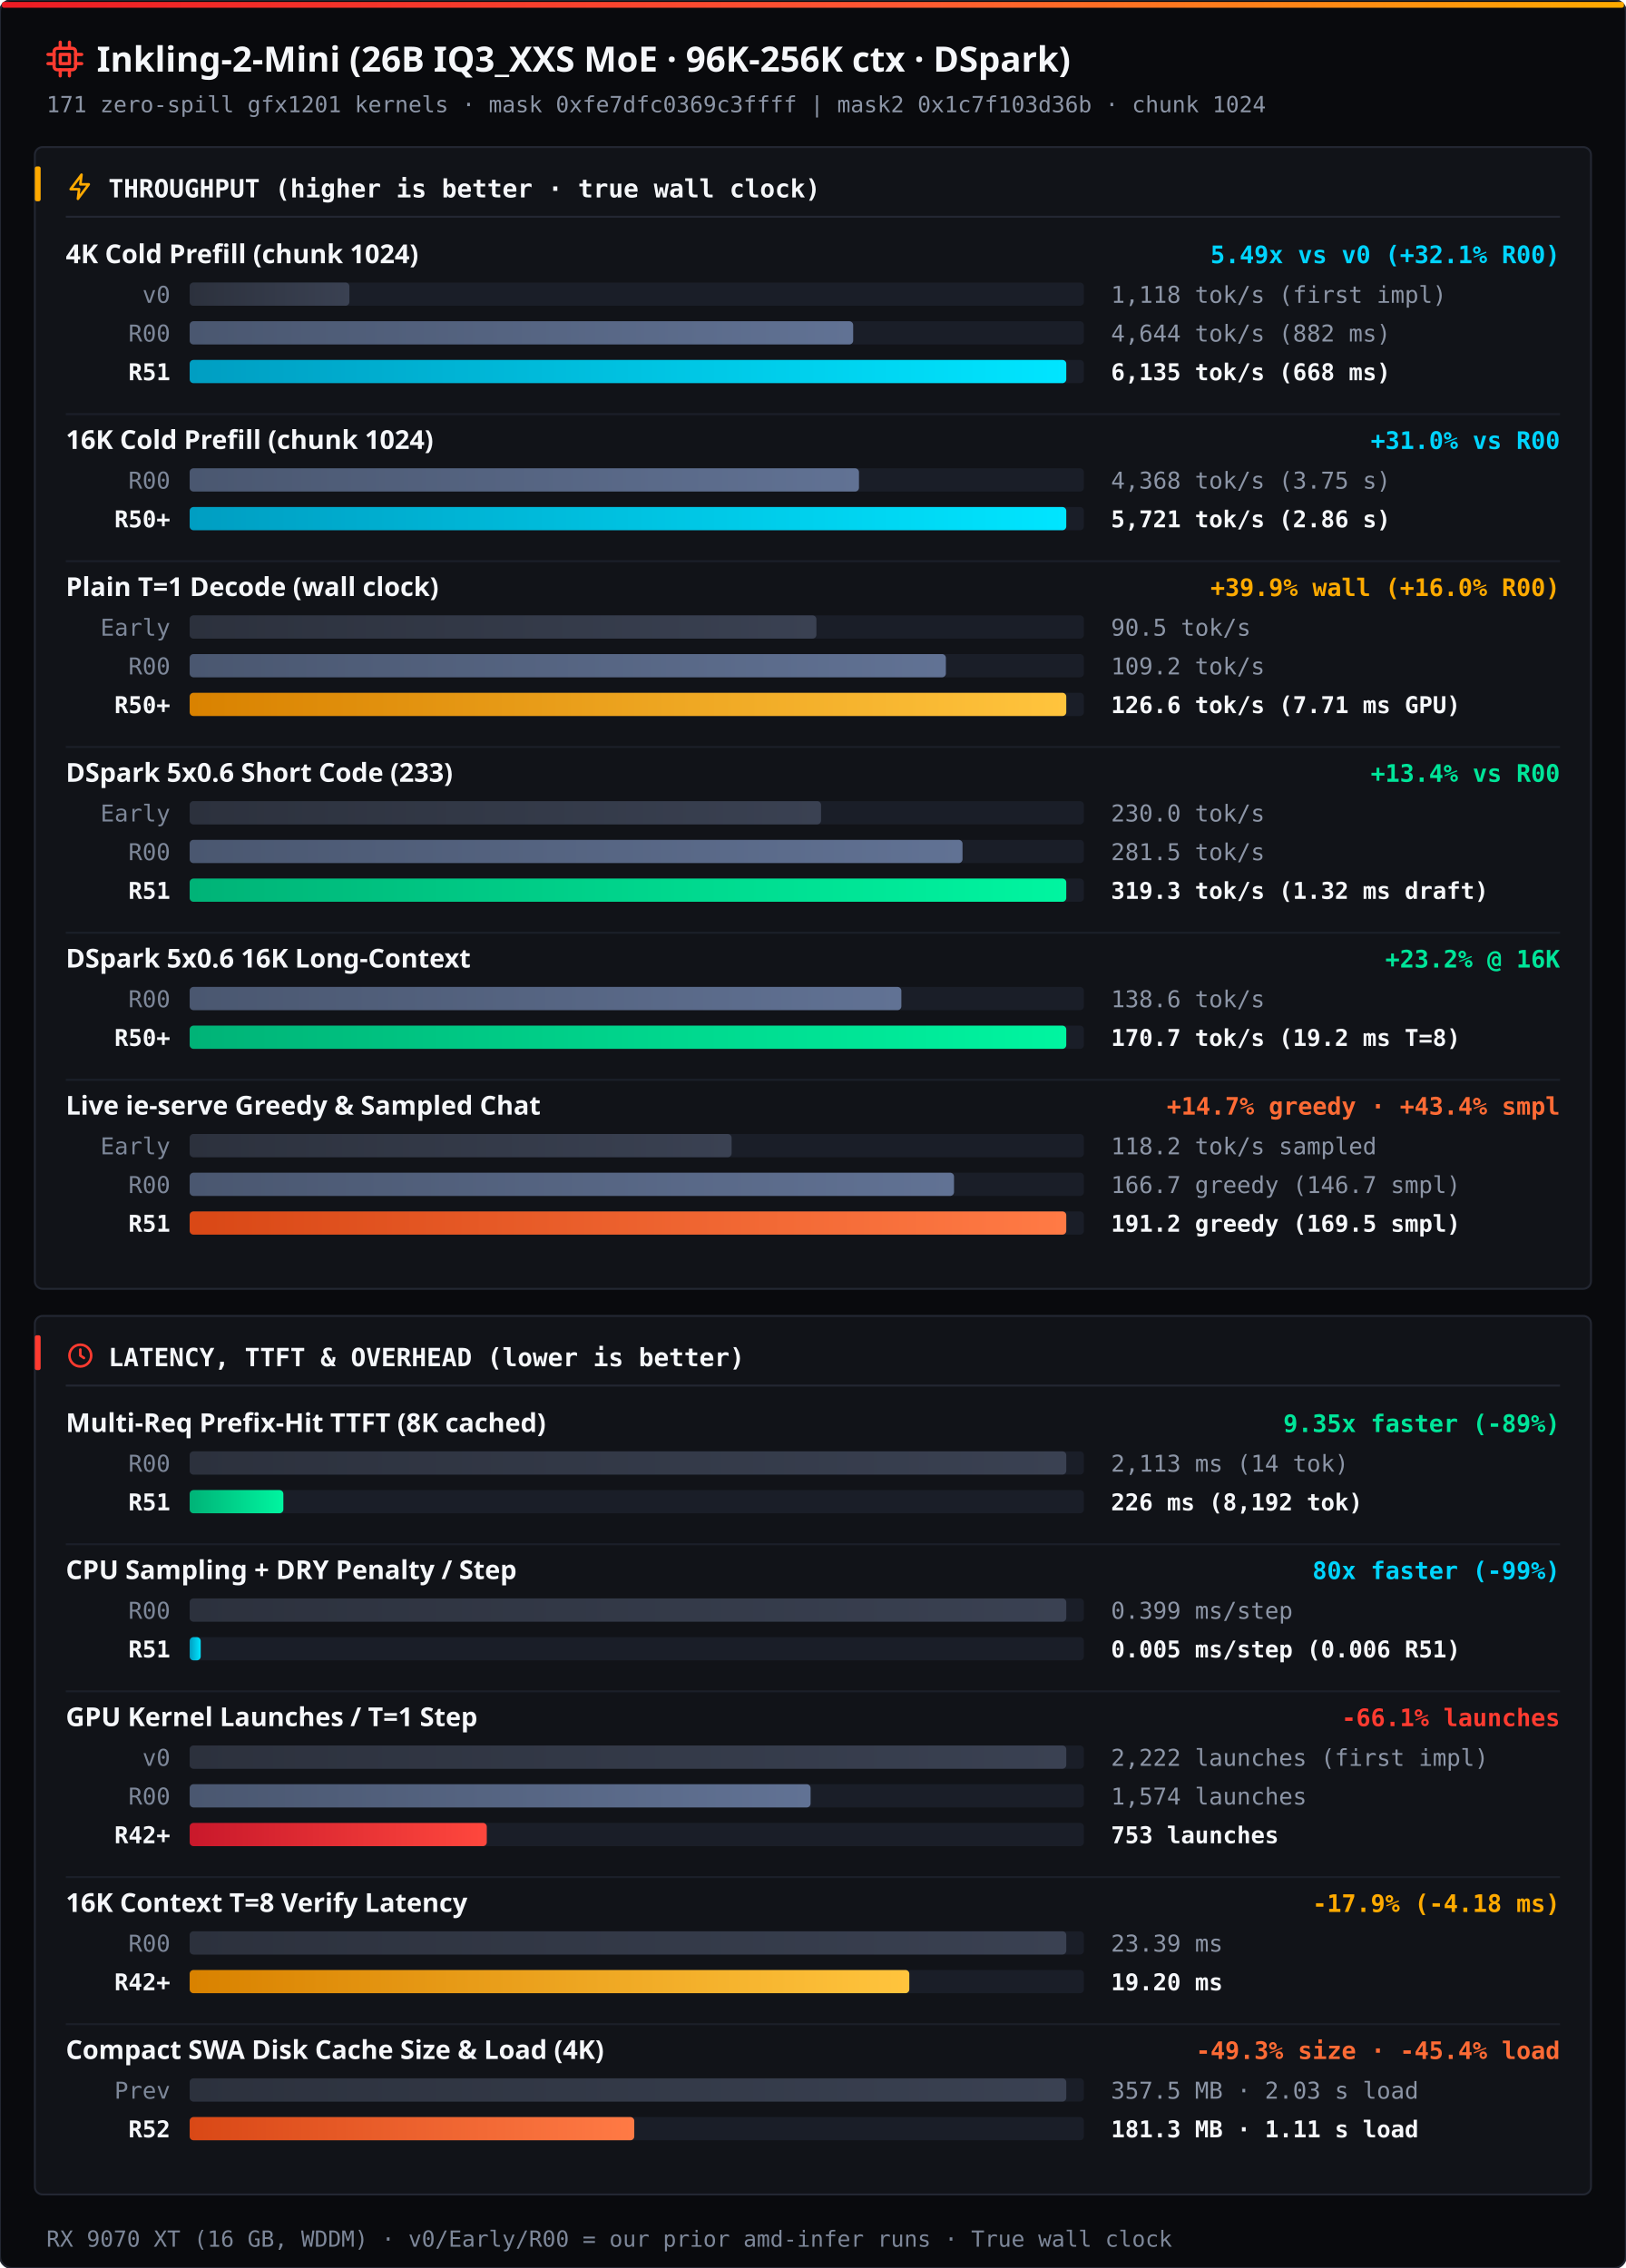
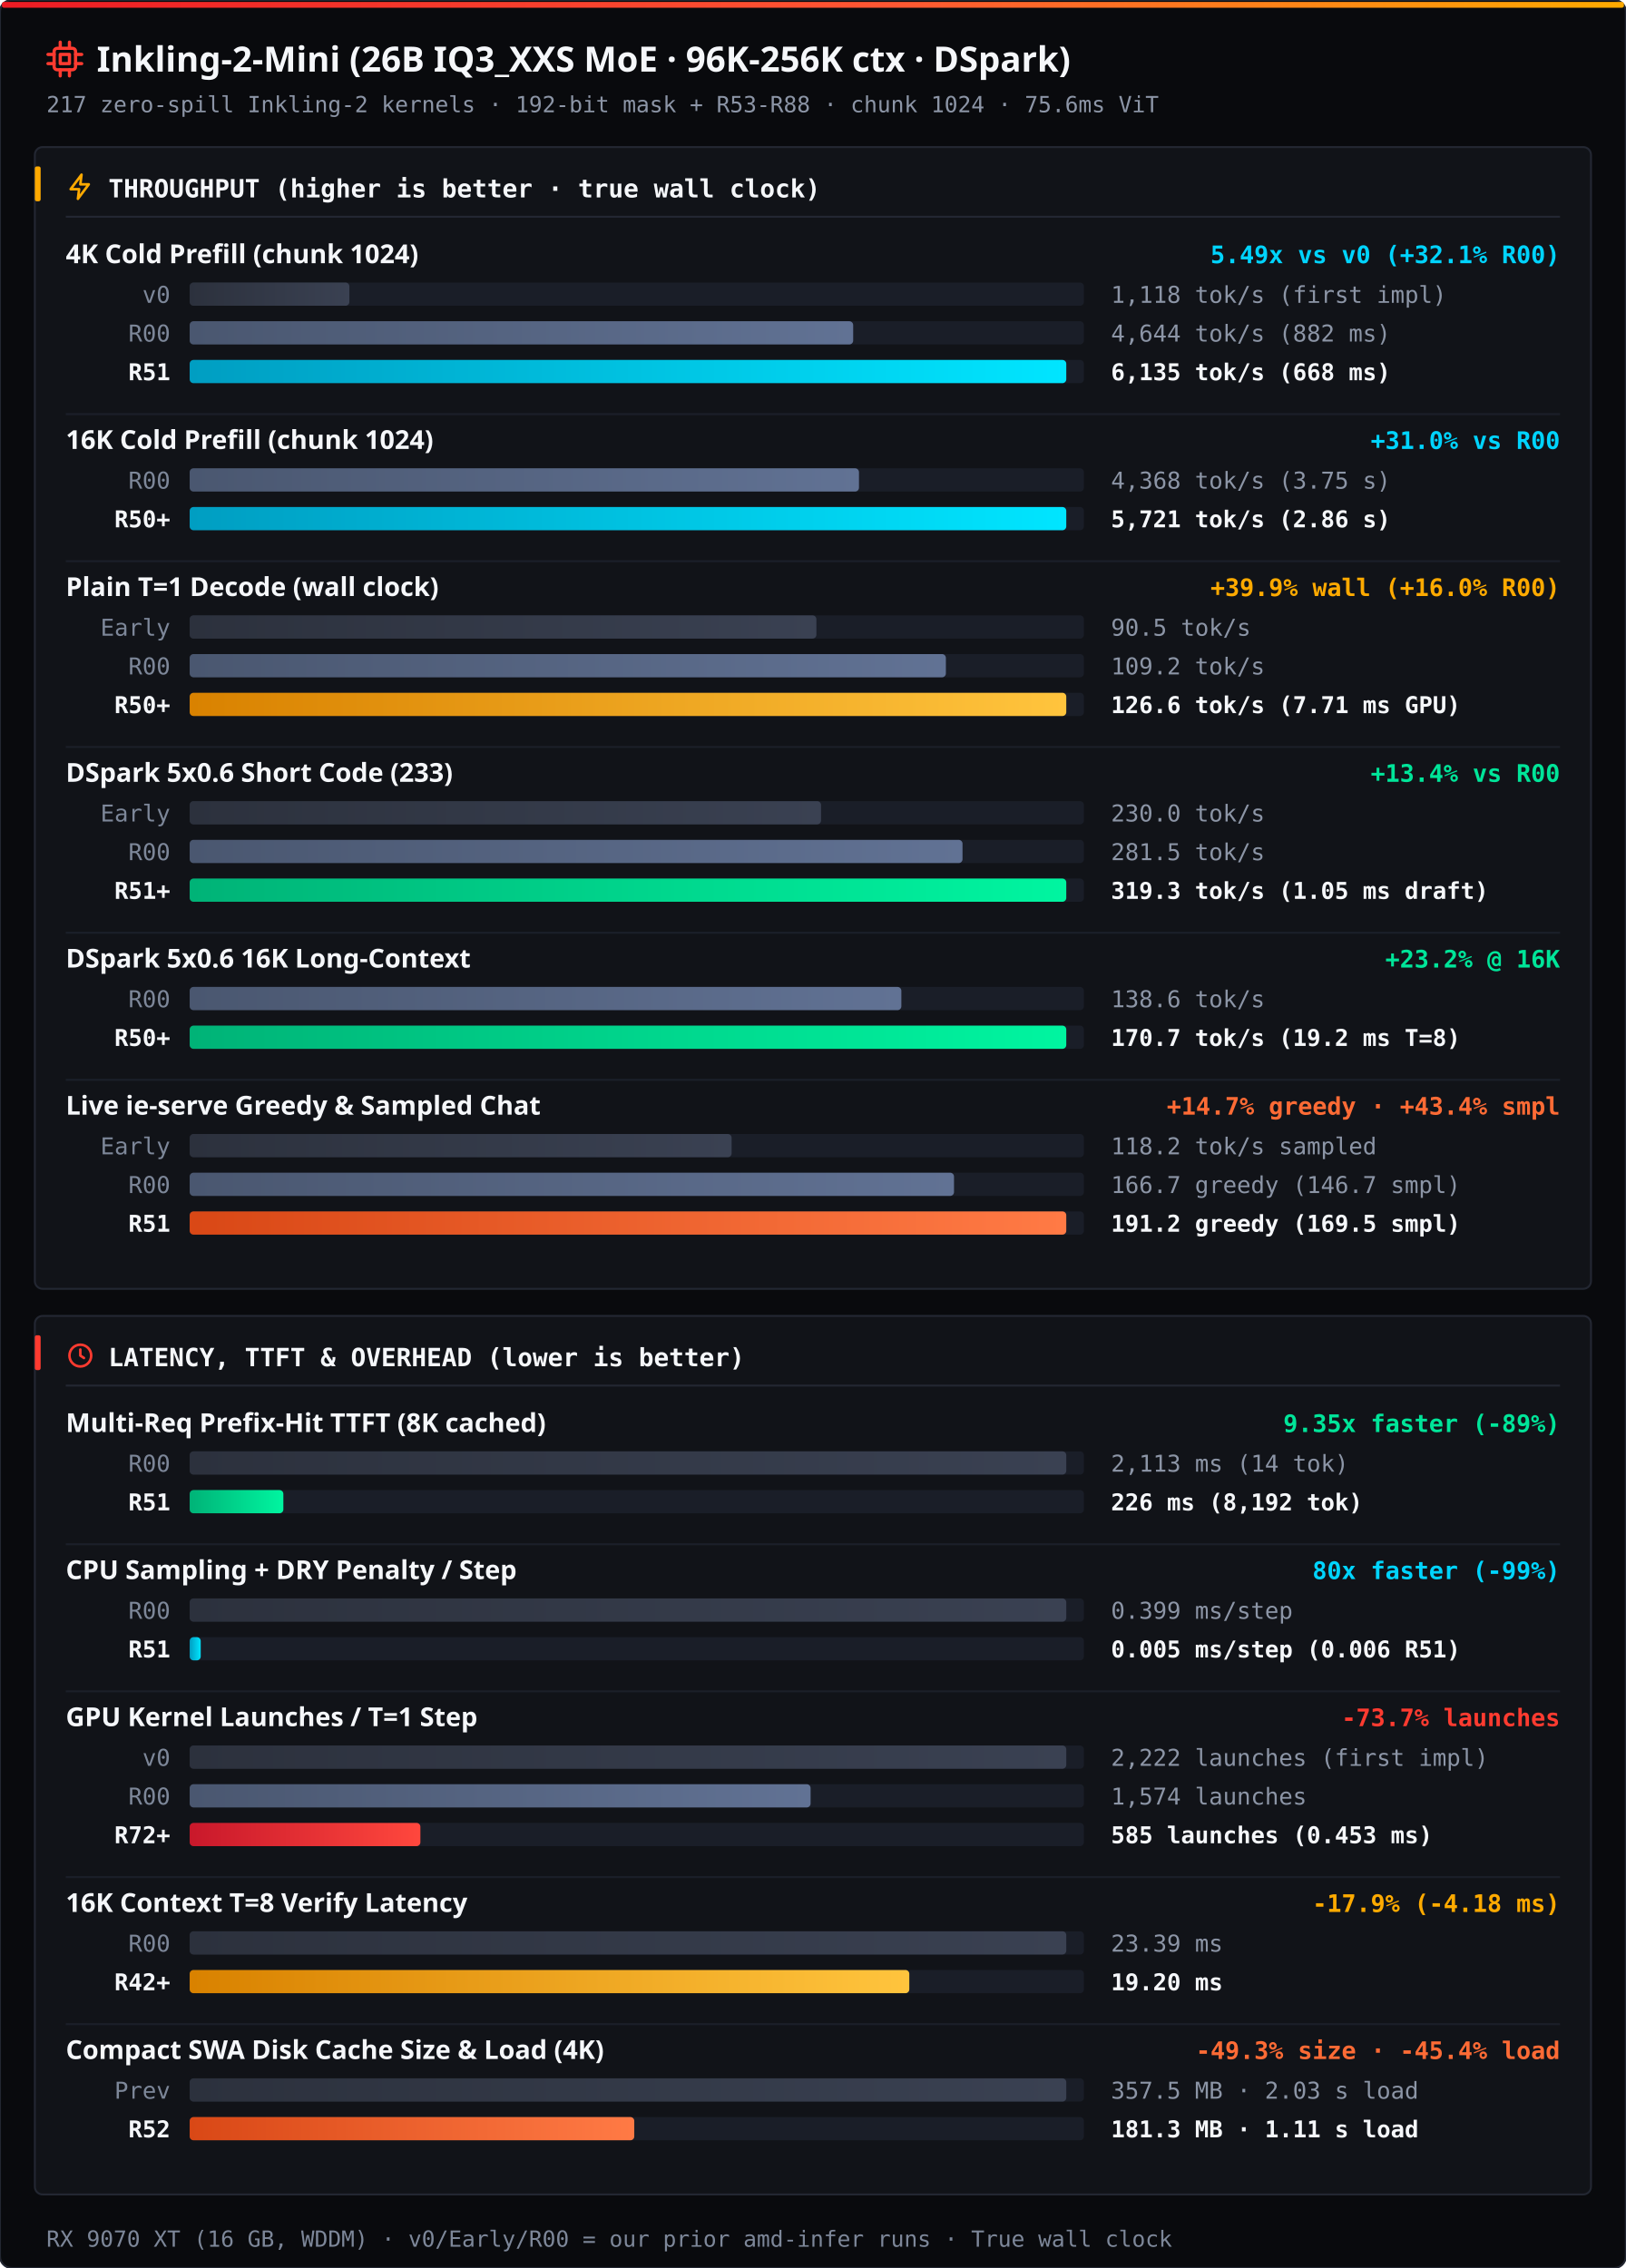
<svg xmlns="http://www.w3.org/2000/svg" viewBox="0 0 840 1172" width="840" height="1172" role="img" aria-label="Inkling-2-Mini (26B IQ3_XXS MoE · 96K-256K ctx · f16/q4rot KV · DSpark)">
  <defs>
    <linearGradient id="radeonBar" x1="0" y1="0" x2="1" y2="0">
      <stop offset="0%" stop-color="#ed1c24" />
      <stop offset="55%" stop-color="#ff5733" />
      <stop offset="100%" stop-color="#ffaa00" />
    </linearGradient>
    <linearGradient id="g_cyan" x1="0" y1="0" x2="1" y2="0">
      <stop offset="0%" stop-color="#009ec2" />
      <stop offset="100%" stop-color="#00e5ff" />
    </linearGradient>
    <linearGradient id="g_emerald" x1="0" y1="0" x2="1" y2="0">
      <stop offset="0%" stop-color="#00b377" />
      <stop offset="100%" stop-color="#00f5a0" />
    </linearGradient>
    <linearGradient id="g_amber" x1="0" y1="0" x2="1" y2="0">
      <stop offset="0%" stop-color="#d98200" />
      <stop offset="100%" stop-color="#ffc43d" />
    </linearGradient>
    <linearGradient id="g_orange" x1="0" y1="0" x2="1" y2="0">
      <stop offset="0%" stop-color="#d94816" />
      <stop offset="100%" stop-color="#ff7a45" />
    </linearGradient>
    <linearGradient id="g_crimson" x1="0" y1="0" x2="1" y2="0">
      <stop offset="0%" stop-color="#c9182b" />
      <stop offset="100%" stop-color="#ff473d" />
    </linearGradient>
    <linearGradient id="g_v0" x1="0" y1="0" x2="1" y2="0">
      <stop offset="0%" stop-color="#2c313d" />
      <stop offset="100%" stop-color="#3a4152" />
    </linearGradient>
    <linearGradient id="g_mid" x1="0" y1="0" x2="1" y2="0">
      <stop offset="0%" stop-color="#4a5770" />
      <stop offset="100%" stop-color="#617294" />
    </linearGradient>
  </defs>
  <rect width="840" height="1172" rx="6" fill="#090a0d" stroke="#232732" stroke-width="1" />
  <rect x="1" y="1" width="838" height="3" rx="1" fill="url(#radeonBar)" />
  <g transform="translate(24.0,21.0) scale(0.7917)" fill="none" stroke="#ff3b30" stroke-width="2.1" stroke-linecap="round" stroke-linejoin="round">
    <rect x="5" y="5" width="14" height="14" rx="2" />
    <rect x="9" y="9" width="6" height="6" />
    <path d="M9 1v4M15 1v4M9 19v4M15 19v4M1 9h4M1 15h4M19 9h4M19 15h4" />
  </g>
  <text x="50" y="37" fill="#f5f7fa" font-size="18" font-weight="700" font-family="system-ui,Segoe UI,sans-serif">Inkling-2-Mini (26B IQ3_XXS MoE · 96K-256K ctx · DSpark)</text>
-   <text x="24" y="58" fill="#8c95a6" font-size="11.5" font-family="ui-monospace,Consolas,monospace">171 zero-spill gfx1201 kernels · mask 0xfe7dfc0369c3ffff | mask2 0x1c7f103d36b · chunk 1024</text>
+   <text x="24" y="58" fill="#8c95a6" font-size="11.5" font-family="ui-monospace,Consolas,monospace">217 zero-spill Inkling-2 kernels · 192-bit mask + R53-R88 · chunk 1024 · 75.6ms ViT</text>
  <rect x="18" y="76" width="804" height="590" rx="4" fill="#111318" stroke="#232732" />
  <rect x="18" y="86" width="3" height="18" rx="1" fill="#ffaa00" />
  <g transform="translate(34.0,89.0) scale(0.625)" fill="none" stroke="#ffaa00" stroke-width="2.1" stroke-linecap="round" stroke-linejoin="round">
    <path d="M13 2L4 14h7l-1 8 9-12h-7z" />
  </g>
  <text x="56" y="102" fill="#f5f7fa" font-size="13" font-weight="700" font-family="ui-monospace,Consolas,monospace">THROUGHPUT (higher is better · true wall clock)</text>
  <line x1="34" y1="112" x2="806" y2="112" stroke="#232732" stroke-width="1" />
  <text x="34" y="136" fill="#f5f7fa" font-size="13.5" font-weight="700" font-family="system-ui,Segoe UI,sans-serif">4K Cold Prefill (chunk 1024)</text>
  <text x="806" y="136" fill="#00d4ff" font-size="12.5" font-weight="700" text-anchor="end" font-family="ui-monospace,Consolas,monospace">5.49x vs v0 (+32.1% R00)</text>
  <rect x="98" y="146" width="462" height="12" rx="2" fill="#1a1e28" />
  <rect x="98" y="146" width="82.5" height="12" rx="2" fill="url(#g_v0)" />
  <text x="88" y="156.5" fill="#7d8799" font-size="12" font-weight="500" text-anchor="end" font-family="ui-monospace,Consolas,monospace">v0</text>
  <text x="574" y="156.5" fill="#8c95a6" font-size="12" font-weight="500" font-family="ui-monospace,Consolas,monospace">1,118 tok/s (first impl)</text>
  <rect x="98" y="166" width="462" height="12" rx="2" fill="#1a1e28" />
  <rect x="98" y="166" width="342.8" height="12" rx="2" fill="url(#g_mid)" />
  <text x="88" y="176.5" fill="#7d8799" font-size="12" font-weight="500" text-anchor="end" font-family="ui-monospace,Consolas,monospace">R00</text>
  <text x="574" y="176.5" fill="#8c95a6" font-size="12" font-weight="500" font-family="ui-monospace,Consolas,monospace">4,644 tok/s (882 ms)</text>
  <rect x="98" y="186" width="462" height="12" rx="2" fill="#1a1e28" />
  <rect x="98" y="186" width="452.9" height="12" rx="2" fill="url(#g_cyan)" />
  <text x="88" y="196.5" fill="#f5f7fa" font-size="12" font-weight="700" text-anchor="end" font-family="ui-monospace,Consolas,monospace">R51</text>
  <text x="574" y="196.5" fill="#f5f7fa" font-size="12" font-weight="700" font-family="ui-monospace,Consolas,monospace">6,135 tok/s (668 ms)</text>
  <line x1="34" y1="214" x2="806" y2="214" stroke="#1b1f29" stroke-width="1" />
  <text x="34" y="232" fill="#f5f7fa" font-size="13.5" font-weight="700" font-family="system-ui,Segoe UI,sans-serif">16K Cold Prefill (chunk 1024)</text>
  <text x="806" y="232" fill="#00d4ff" font-size="12.5" font-weight="700" text-anchor="end" font-family="ui-monospace,Consolas,monospace">+31.0% vs R00</text>
  <rect x="98" y="242" width="462" height="12" rx="2" fill="#1a1e28" />
  <rect x="98" y="242" width="345.8" height="12" rx="2" fill="url(#g_mid)" />
  <text x="88" y="252.5" fill="#7d8799" font-size="12" font-weight="500" text-anchor="end" font-family="ui-monospace,Consolas,monospace">R00</text>
  <text x="574" y="252.5" fill="#8c95a6" font-size="12" font-weight="500" font-family="ui-monospace,Consolas,monospace">4,368 tok/s (3.75 s)</text>
  <rect x="98" y="262" width="462" height="12" rx="2" fill="#1a1e28" />
  <rect x="98" y="262" width="452.9" height="12" rx="2" fill="url(#g_cyan)" />
  <text x="88" y="272.5" fill="#f5f7fa" font-size="12" font-weight="700" text-anchor="end" font-family="ui-monospace,Consolas,monospace">R50+</text>
  <text x="574" y="272.5" fill="#f5f7fa" font-size="12" font-weight="700" font-family="ui-monospace,Consolas,monospace">5,721 tok/s (2.86 s)</text>
  <line x1="34" y1="290" x2="806" y2="290" stroke="#1b1f29" stroke-width="1" />
  <text x="34" y="308" fill="#f5f7fa" font-size="13.5" font-weight="700" font-family="system-ui,Segoe UI,sans-serif">Plain T=1 Decode (wall clock)</text>
  <text x="806" y="308" fill="#ffaa00" font-size="12.5" font-weight="700" text-anchor="end" font-family="ui-monospace,Consolas,monospace">+39.9% wall (+16.0% R00)</text>
  <rect x="98" y="318" width="462" height="12" rx="2" fill="#1a1e28" />
  <rect x="98" y="318" width="323.8" height="12" rx="2" fill="url(#g_v0)" />
  <text x="88" y="328.5" fill="#7d8799" font-size="12" font-weight="500" text-anchor="end" font-family="ui-monospace,Consolas,monospace">Early</text>
  <text x="574" y="328.5" fill="#8c95a6" font-size="12" font-weight="500" font-family="ui-monospace,Consolas,monospace">90.5 tok/s</text>
  <rect x="98" y="338" width="462" height="12" rx="2" fill="#1a1e28" />
  <rect x="98" y="338" width="390.7" height="12" rx="2" fill="url(#g_mid)" />
  <text x="88" y="348.5" fill="#7d8799" font-size="12" font-weight="500" text-anchor="end" font-family="ui-monospace,Consolas,monospace">R00</text>
  <text x="574" y="348.5" fill="#8c95a6" font-size="12" font-weight="500" font-family="ui-monospace,Consolas,monospace">109.2 tok/s</text>
  <rect x="98" y="358" width="462" height="12" rx="2" fill="#1a1e28" />
  <rect x="98" y="358" width="452.9" height="12" rx="2" fill="url(#g_amber)" />
  <text x="88" y="368.5" fill="#f5f7fa" font-size="12" font-weight="700" text-anchor="end" font-family="ui-monospace,Consolas,monospace">R50+</text>
  <text x="574" y="368.5" fill="#f5f7fa" font-size="12" font-weight="700" font-family="ui-monospace,Consolas,monospace">126.6 tok/s (7.71 ms GPU)</text>
  <line x1="34" y1="386" x2="806" y2="386" stroke="#1b1f29" stroke-width="1" />
  <text x="34" y="404" fill="#f5f7fa" font-size="13.5" font-weight="700" font-family="system-ui,Segoe UI,sans-serif">DSpark 5x0.6 Short Code (233)</text>
  <text x="806" y="404" fill="#00e599" font-size="12.5" font-weight="700" text-anchor="end" font-family="ui-monospace,Consolas,monospace">+13.4% vs R00</text>
  <rect x="98" y="414" width="462" height="12" rx="2" fill="#1a1e28" />
  <rect x="98" y="414" width="326.2" height="12" rx="2" fill="url(#g_v0)" />
  <text x="88" y="424.5" fill="#7d8799" font-size="12" font-weight="500" text-anchor="end" font-family="ui-monospace,Consolas,monospace">Early</text>
  <text x="574" y="424.5" fill="#8c95a6" font-size="12" font-weight="500" font-family="ui-monospace,Consolas,monospace">230.0 tok/s</text>
  <rect x="98" y="434" width="462" height="12" rx="2" fill="#1a1e28" />
  <rect x="98" y="434" width="399.3" height="12" rx="2" fill="url(#g_mid)" />
  <text x="88" y="444.5" fill="#7d8799" font-size="12" font-weight="500" text-anchor="end" font-family="ui-monospace,Consolas,monospace">R00</text>
  <text x="574" y="444.5" fill="#8c95a6" font-size="12" font-weight="500" font-family="ui-monospace,Consolas,monospace">281.5 tok/s</text>
  <rect x="98" y="454" width="462" height="12" rx="2" fill="#1a1e28" />
  <rect x="98" y="454" width="452.9" height="12" rx="2" fill="url(#g_emerald)" />
-   <text x="88" y="464.5" fill="#f5f7fa" font-size="12" font-weight="700" text-anchor="end" font-family="ui-monospace,Consolas,monospace">R51</text>
-   <text x="574" y="464.5" fill="#f5f7fa" font-size="12" font-weight="700" font-family="ui-monospace,Consolas,monospace">319.3 tok/s (1.32 ms draft)</text>
+   <text x="88" y="464.5" fill="#f5f7fa" font-size="12" font-weight="700" text-anchor="end" font-family="ui-monospace,Consolas,monospace">R51+</text>
+   <text x="574" y="464.5" fill="#f5f7fa" font-size="12" font-weight="700" font-family="ui-monospace,Consolas,monospace">319.3 tok/s (1.05 ms draft)</text>
  <line x1="34" y1="482" x2="806" y2="482" stroke="#1b1f29" stroke-width="1" />
  <text x="34" y="500" fill="#f5f7fa" font-size="13.5" font-weight="700" font-family="system-ui,Segoe UI,sans-serif">DSpark 5x0.6 16K Long-Context</text>
  <text x="806" y="500" fill="#00e599" font-size="12.5" font-weight="700" text-anchor="end" font-family="ui-monospace,Consolas,monospace">+23.2% @ 16K</text>
  <rect x="98" y="510" width="462" height="12" rx="2" fill="#1a1e28" />
  <rect x="98" y="510" width="367.7" height="12" rx="2" fill="url(#g_mid)" />
  <text x="88" y="520.5" fill="#7d8799" font-size="12" font-weight="500" text-anchor="end" font-family="ui-monospace,Consolas,monospace">R00</text>
  <text x="574" y="520.5" fill="#8c95a6" font-size="12" font-weight="500" font-family="ui-monospace,Consolas,monospace">138.6 tok/s</text>
  <rect x="98" y="530" width="462" height="12" rx="2" fill="#1a1e28" />
  <rect x="98" y="530" width="452.9" height="12" rx="2" fill="url(#g_emerald)" />
  <text x="88" y="540.5" fill="#f5f7fa" font-size="12" font-weight="700" text-anchor="end" font-family="ui-monospace,Consolas,monospace">R50+</text>
  <text x="574" y="540.5" fill="#f5f7fa" font-size="12" font-weight="700" font-family="ui-monospace,Consolas,monospace">170.7 tok/s (19.2 ms T=8)</text>
  <line x1="34" y1="558" x2="806" y2="558" stroke="#1b1f29" stroke-width="1" />
  <text x="34" y="576" fill="#f5f7fa" font-size="13.5" font-weight="700" font-family="system-ui,Segoe UI,sans-serif">Live ie-serve Greedy &amp; Sampled Chat</text>
  <text x="806" y="576" fill="#ff6b35" font-size="12.5" font-weight="700" text-anchor="end" font-family="ui-monospace,Consolas,monospace">+14.7% greedy · +43.4% smpl</text>
  <rect x="98" y="586" width="462" height="12" rx="2" fill="#1a1e28" />
  <rect x="98" y="586" width="280.0" height="12" rx="2" fill="url(#g_v0)" />
  <text x="88" y="596.5" fill="#7d8799" font-size="12" font-weight="500" text-anchor="end" font-family="ui-monospace,Consolas,monospace">Early</text>
  <text x="574" y="596.5" fill="#8c95a6" font-size="12" font-weight="500" font-family="ui-monospace,Consolas,monospace">118.2 tok/s sampled</text>
  <rect x="98" y="606" width="462" height="12" rx="2" fill="#1a1e28" />
  <rect x="98" y="606" width="394.9" height="12" rx="2" fill="url(#g_mid)" />
  <text x="88" y="616.5" fill="#7d8799" font-size="12" font-weight="500" text-anchor="end" font-family="ui-monospace,Consolas,monospace">R00</text>
  <text x="574" y="616.5" fill="#8c95a6" font-size="12" font-weight="500" font-family="ui-monospace,Consolas,monospace">166.7 greedy (146.7 smpl)</text>
  <rect x="98" y="626" width="462" height="12" rx="2" fill="#1a1e28" />
  <rect x="98" y="626" width="452.9" height="12" rx="2" fill="url(#g_orange)" />
  <text x="88" y="636.5" fill="#f5f7fa" font-size="12" font-weight="700" text-anchor="end" font-family="ui-monospace,Consolas,monospace">R51</text>
  <text x="574" y="636.5" fill="#f5f7fa" font-size="12" font-weight="700" font-family="ui-monospace,Consolas,monospace">191.2 greedy (169.5 smpl)</text>
  <rect x="18" y="680" width="804" height="454" rx="4" fill="#111318" stroke="#232732" />
  <rect x="18" y="690" width="3" height="18" rx="1" fill="#ff3b30" />
  <g transform="translate(34.0,693.0) scale(0.625)" fill="none" stroke="#ff3b30" stroke-width="2.1" stroke-linecap="round" stroke-linejoin="round">
    <circle cx="12" cy="12" r="9" />
    <path d="M12 7v5l3 2" />
  </g>
  <text x="56" y="706" fill="#f5f7fa" font-size="13" font-weight="700" font-family="ui-monospace,Consolas,monospace">LATENCY, TTFT &amp; OVERHEAD (lower is better)</text>
  <line x1="34" y1="716" x2="806" y2="716" stroke="#232732" stroke-width="1" />
  <text x="34" y="740" fill="#f5f7fa" font-size="13.5" font-weight="700" font-family="system-ui,Segoe UI,sans-serif">Multi-Req Prefix-Hit TTFT (8K cached)</text>
  <text x="806" y="740" fill="#00e599" font-size="12.5" font-weight="700" text-anchor="end" font-family="ui-monospace,Consolas,monospace">9.35x faster (-89%)</text>
  <rect x="98" y="750" width="462" height="12" rx="2" fill="#1a1e28" />
  <rect x="98" y="750" width="452.9" height="12" rx="2" fill="url(#g_v0)" />
  <text x="88" y="760.5" fill="#7d8799" font-size="12" font-weight="500" text-anchor="end" font-family="ui-monospace,Consolas,monospace">R00</text>
  <text x="574" y="760.5" fill="#8c95a6" font-size="12" font-weight="500" font-family="ui-monospace,Consolas,monospace">2,113 ms (14 tok)</text>
  <rect x="98" y="770" width="462" height="12" rx="2" fill="#1a1e28" />
  <rect x="98" y="770" width="48.4" height="12" rx="2" fill="url(#g_emerald)" />
  <text x="88" y="780.5" fill="#f5f7fa" font-size="12" font-weight="700" text-anchor="end" font-family="ui-monospace,Consolas,monospace">R51</text>
  <text x="574" y="780.5" fill="#f5f7fa" font-size="12" font-weight="700" font-family="ui-monospace,Consolas,monospace">226 ms (8,192 tok)</text>
  <line x1="34" y1="798" x2="806" y2="798" stroke="#1b1f29" stroke-width="1" />
  <text x="34" y="816" fill="#f5f7fa" font-size="13.5" font-weight="700" font-family="system-ui,Segoe UI,sans-serif">CPU Sampling + DRY Penalty / Step</text>
  <text x="806" y="816" fill="#00d4ff" font-size="12.5" font-weight="700" text-anchor="end" font-family="ui-monospace,Consolas,monospace">80x faster (-99%)</text>
  <rect x="98" y="826" width="462" height="12" rx="2" fill="#1a1e28" />
  <rect x="98" y="826" width="452.9" height="12" rx="2" fill="url(#g_v0)" />
  <text x="88" y="836.5" fill="#7d8799" font-size="12" font-weight="500" text-anchor="end" font-family="ui-monospace,Consolas,monospace">R00</text>
  <text x="574" y="836.5" fill="#8c95a6" font-size="12" font-weight="500" font-family="ui-monospace,Consolas,monospace">0.399 ms/step</text>
  <rect x="98" y="846" width="462" height="12" rx="2" fill="#1a1e28" />
  <rect x="98" y="846" width="5.7" height="12" rx="2" fill="url(#g_cyan)" />
  <text x="88" y="856.5" fill="#f5f7fa" font-size="12" font-weight="700" text-anchor="end" font-family="ui-monospace,Consolas,monospace">R51</text>
  <text x="574" y="856.5" fill="#f5f7fa" font-size="12" font-weight="700" font-family="ui-monospace,Consolas,monospace">0.005 ms/step (0.006 R51)</text>
  <line x1="34" y1="874" x2="806" y2="874" stroke="#1b1f29" stroke-width="1" />
  <text x="34" y="892" fill="#f5f7fa" font-size="13.5" font-weight="700" font-family="system-ui,Segoe UI,sans-serif">GPU Kernel Launches / T=1 Step</text>
-   <text x="806" y="892" fill="#ff3b30" font-size="12.5" font-weight="700" text-anchor="end" font-family="ui-monospace,Consolas,monospace">-66.1% launches</text>
+   <text x="806" y="892" fill="#ff3b30" font-size="12.5" font-weight="700" text-anchor="end" font-family="ui-monospace,Consolas,monospace">-73.7% launches</text>
  <rect x="98" y="902" width="462" height="12" rx="2" fill="#1a1e28" />
  <rect x="98" y="902" width="452.9" height="12" rx="2" fill="url(#g_v0)" />
  <text x="88" y="912.5" fill="#7d8799" font-size="12" font-weight="500" text-anchor="end" font-family="ui-monospace,Consolas,monospace">v0</text>
  <text x="574" y="912.5" fill="#8c95a6" font-size="12" font-weight="500" font-family="ui-monospace,Consolas,monospace">2,222 launches (first impl)</text>
  <rect x="98" y="922" width="462" height="12" rx="2" fill="#1a1e28" />
  <rect x="98" y="922" width="320.8" height="12" rx="2" fill="url(#g_mid)" />
  <text x="88" y="932.5" fill="#7d8799" font-size="12" font-weight="500" text-anchor="end" font-family="ui-monospace,Consolas,monospace">R00</text>
  <text x="574" y="932.5" fill="#8c95a6" font-size="12" font-weight="500" font-family="ui-monospace,Consolas,monospace">1,574 launches</text>
  <rect x="98" y="942" width="462" height="12" rx="2" fill="#1a1e28" />
-   <rect x="98" y="942" width="153.5" height="12" rx="2" fill="url(#g_crimson)" />
-   <text x="88" y="952.5" fill="#f5f7fa" font-size="12" font-weight="700" text-anchor="end" font-family="ui-monospace,Consolas,monospace">R42+</text>
-   <text x="574" y="952.5" fill="#f5f7fa" font-size="12" font-weight="700" font-family="ui-monospace,Consolas,monospace">753 launches</text>
+   <rect x="98" y="942" width="119.2" height="12" rx="2" fill="url(#g_crimson)" />
+   <text x="88" y="952.5" fill="#f5f7fa" font-size="12" font-weight="700" text-anchor="end" font-family="ui-monospace,Consolas,monospace">R72+</text>
+   <text x="574" y="952.5" fill="#f5f7fa" font-size="12" font-weight="700" font-family="ui-monospace,Consolas,monospace">585 launches (0.453 ms)</text>
  <line x1="34" y1="970" x2="806" y2="970" stroke="#1b1f29" stroke-width="1" />
  <text x="34" y="988" fill="#f5f7fa" font-size="13.5" font-weight="700" font-family="system-ui,Segoe UI,sans-serif">16K Context T=8 Verify Latency</text>
  <text x="806" y="988" fill="#ffaa00" font-size="12.5" font-weight="700" text-anchor="end" font-family="ui-monospace,Consolas,monospace">-17.9% (-4.18 ms)</text>
  <rect x="98" y="998" width="462" height="12" rx="2" fill="#1a1e28" />
  <rect x="98" y="998" width="452.9" height="12" rx="2" fill="url(#g_v0)" />
  <text x="88" y="1008.5" fill="#7d8799" font-size="12" font-weight="500" text-anchor="end" font-family="ui-monospace,Consolas,monospace">R00</text>
  <text x="574" y="1008.5" fill="#8c95a6" font-size="12" font-weight="500" font-family="ui-monospace,Consolas,monospace">23.39 ms</text>
  <rect x="98" y="1018" width="462" height="12" rx="2" fill="#1a1e28" />
  <rect x="98" y="1018" width="371.8" height="12" rx="2" fill="url(#g_amber)" />
  <text x="88" y="1028.5" fill="#f5f7fa" font-size="12" font-weight="700" text-anchor="end" font-family="ui-monospace,Consolas,monospace">R42+</text>
  <text x="574" y="1028.5" fill="#f5f7fa" font-size="12" font-weight="700" font-family="ui-monospace,Consolas,monospace">19.20 ms</text>
  <line x1="34" y1="1046" x2="806" y2="1046" stroke="#1b1f29" stroke-width="1" />
  <text x="34" y="1064" fill="#f5f7fa" font-size="13.5" font-weight="700" font-family="system-ui,Segoe UI,sans-serif">Compact SWA Disk Cache Size &amp; Load (4K)</text>
  <text x="806" y="1064" fill="#ff6b35" font-size="12.5" font-weight="700" text-anchor="end" font-family="ui-monospace,Consolas,monospace">-49.3% size · -45.4% load</text>
  <rect x="98" y="1074" width="462" height="12" rx="2" fill="#1a1e28" />
  <rect x="98" y="1074" width="452.9" height="12" rx="2" fill="url(#g_v0)" />
  <text x="88" y="1084.5" fill="#7d8799" font-size="12" font-weight="500" text-anchor="end" font-family="ui-monospace,Consolas,monospace">Prev</text>
  <text x="574" y="1084.5" fill="#8c95a6" font-size="12" font-weight="500" font-family="ui-monospace,Consolas,monospace">357.5 MB · 2.03 s load</text>
  <rect x="98" y="1094" width="462" height="12" rx="2" fill="#1a1e28" />
  <rect x="98" y="1094" width="229.7" height="12" rx="2" fill="url(#g_orange)" />
  <text x="88" y="1104.5" fill="#f5f7fa" font-size="12" font-weight="700" text-anchor="end" font-family="ui-monospace,Consolas,monospace">R52</text>
  <text x="574" y="1104.5" fill="#f5f7fa" font-size="12" font-weight="700" font-family="ui-monospace,Consolas,monospace">181.3 MB · 1.11 s load</text>
  <text x="24" y="1161" fill="#7d8799" font-size="11.5" font-family="ui-monospace,Consolas,monospace">RX 9070 XT (16 GB, WDDM) · v0/Early/R00 = our prior amd-infer runs · True wall clock</text>
</svg>
